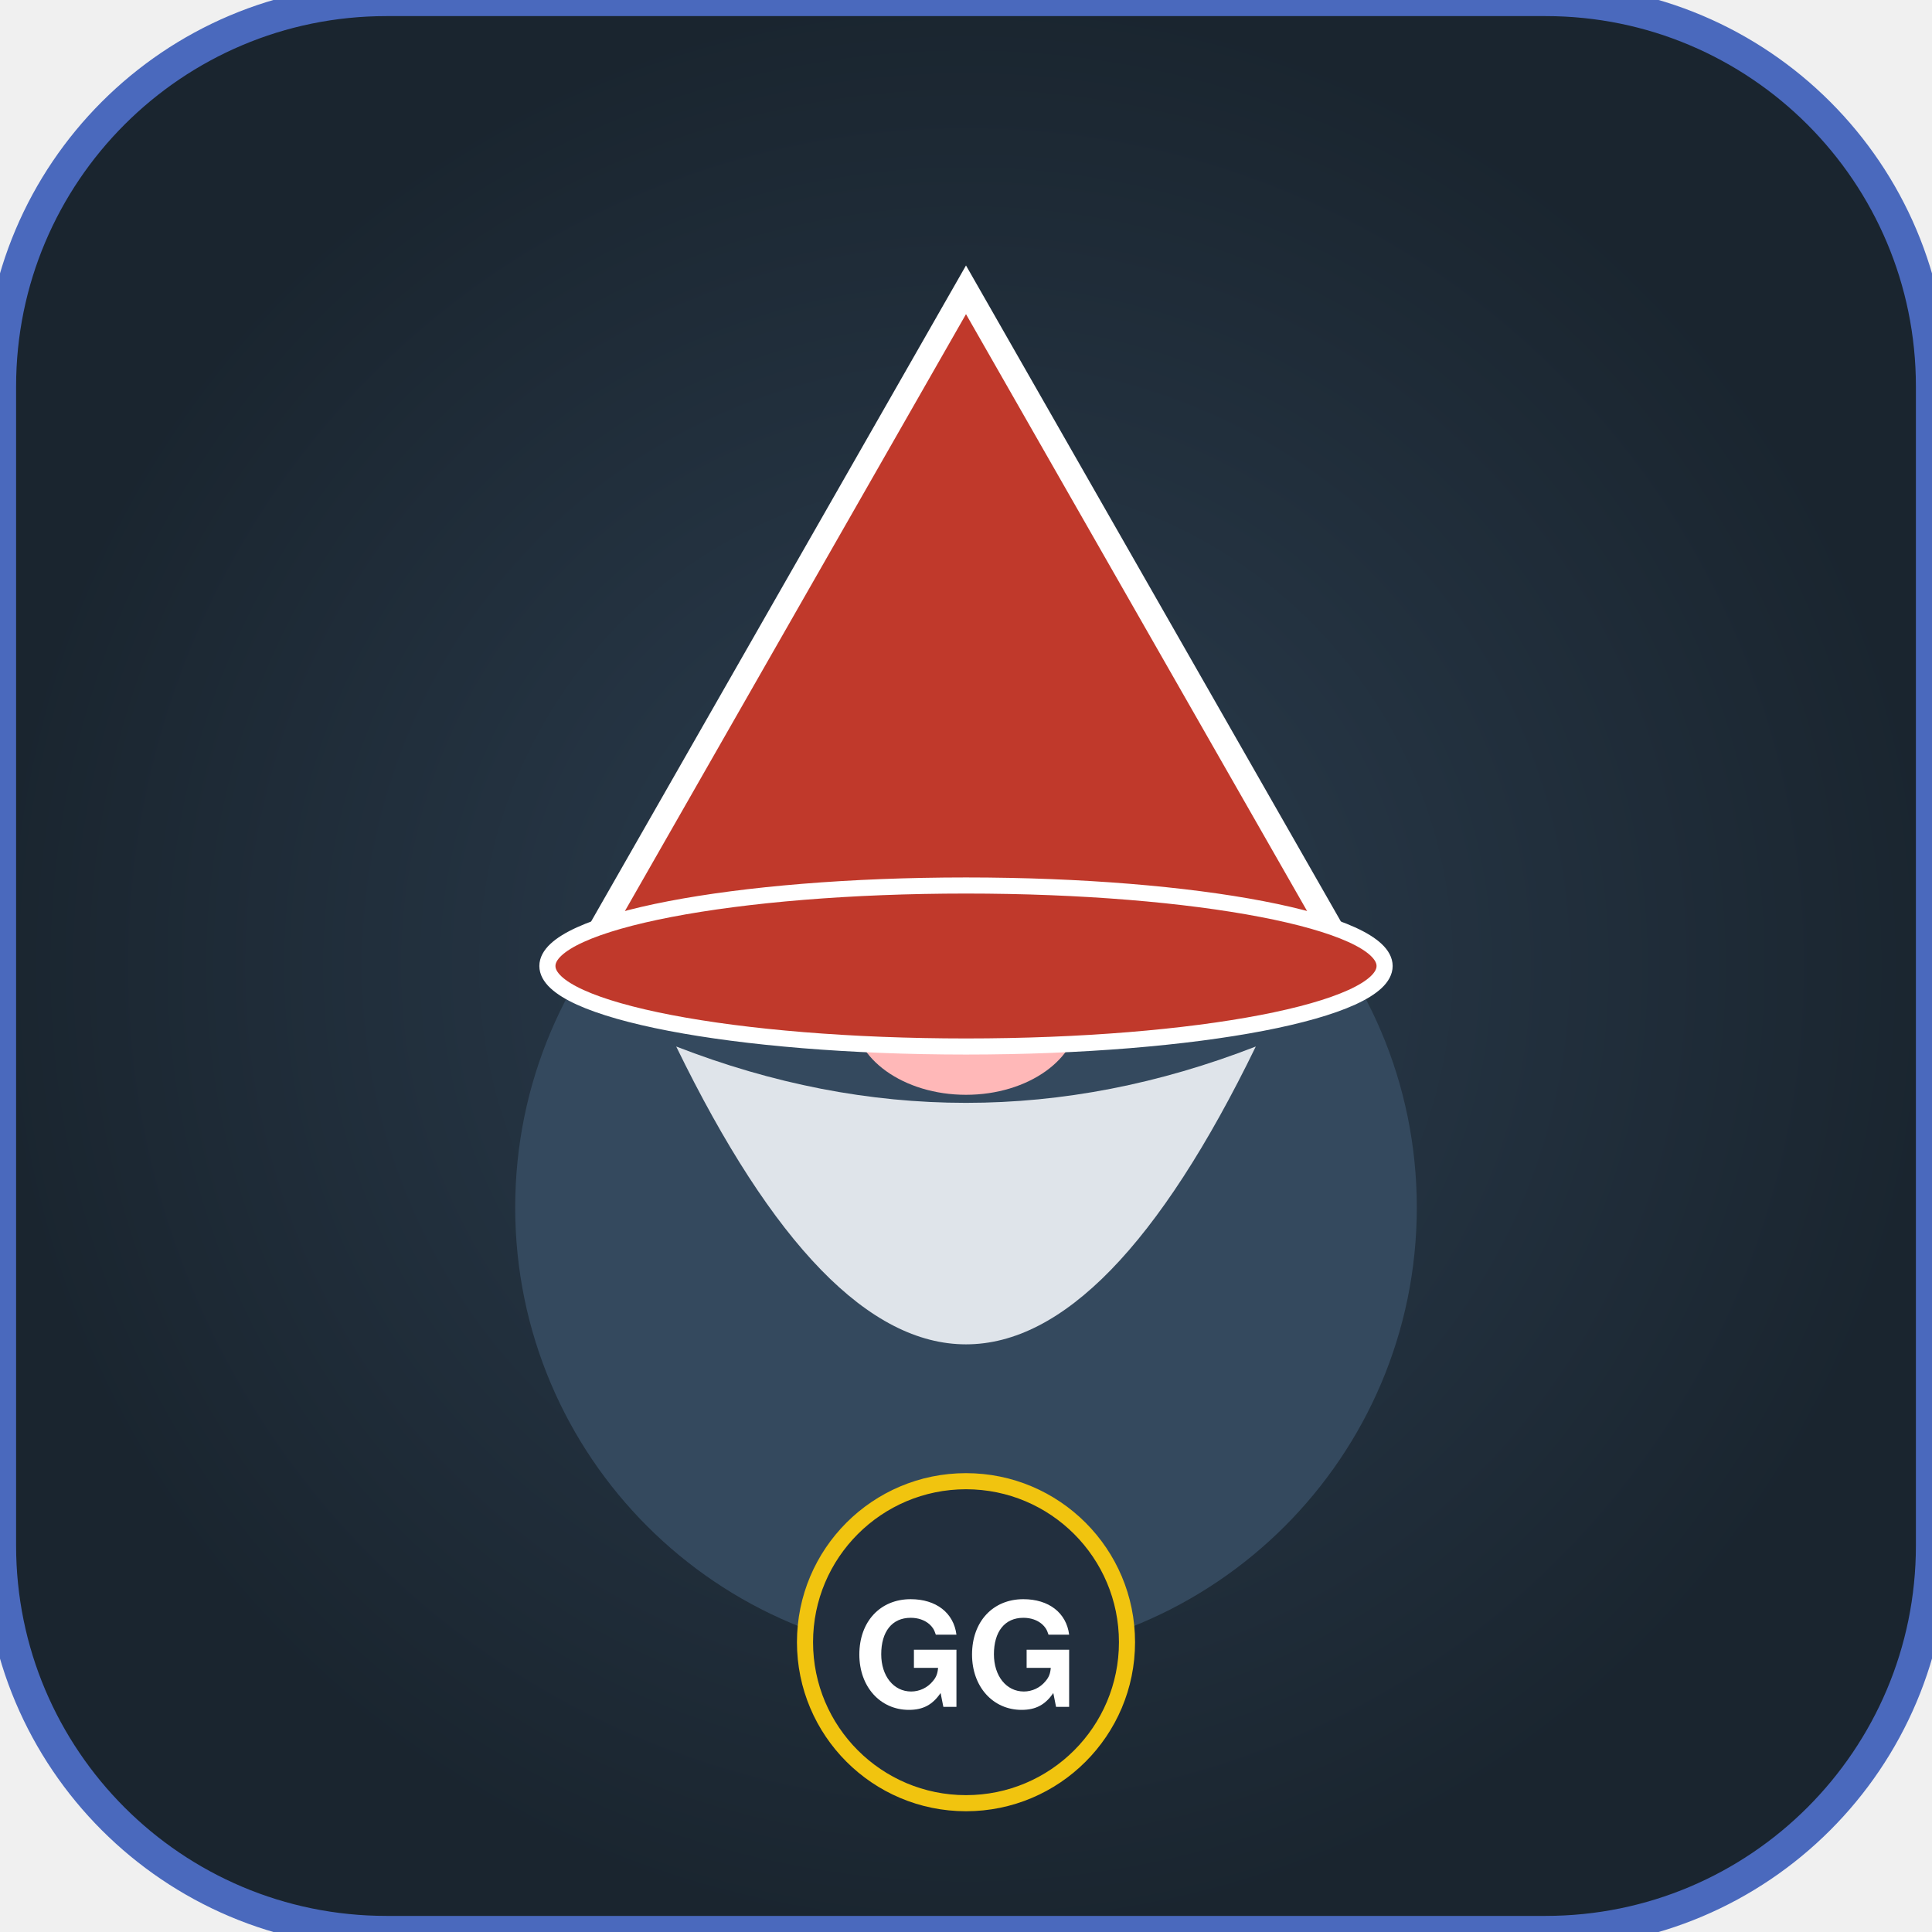
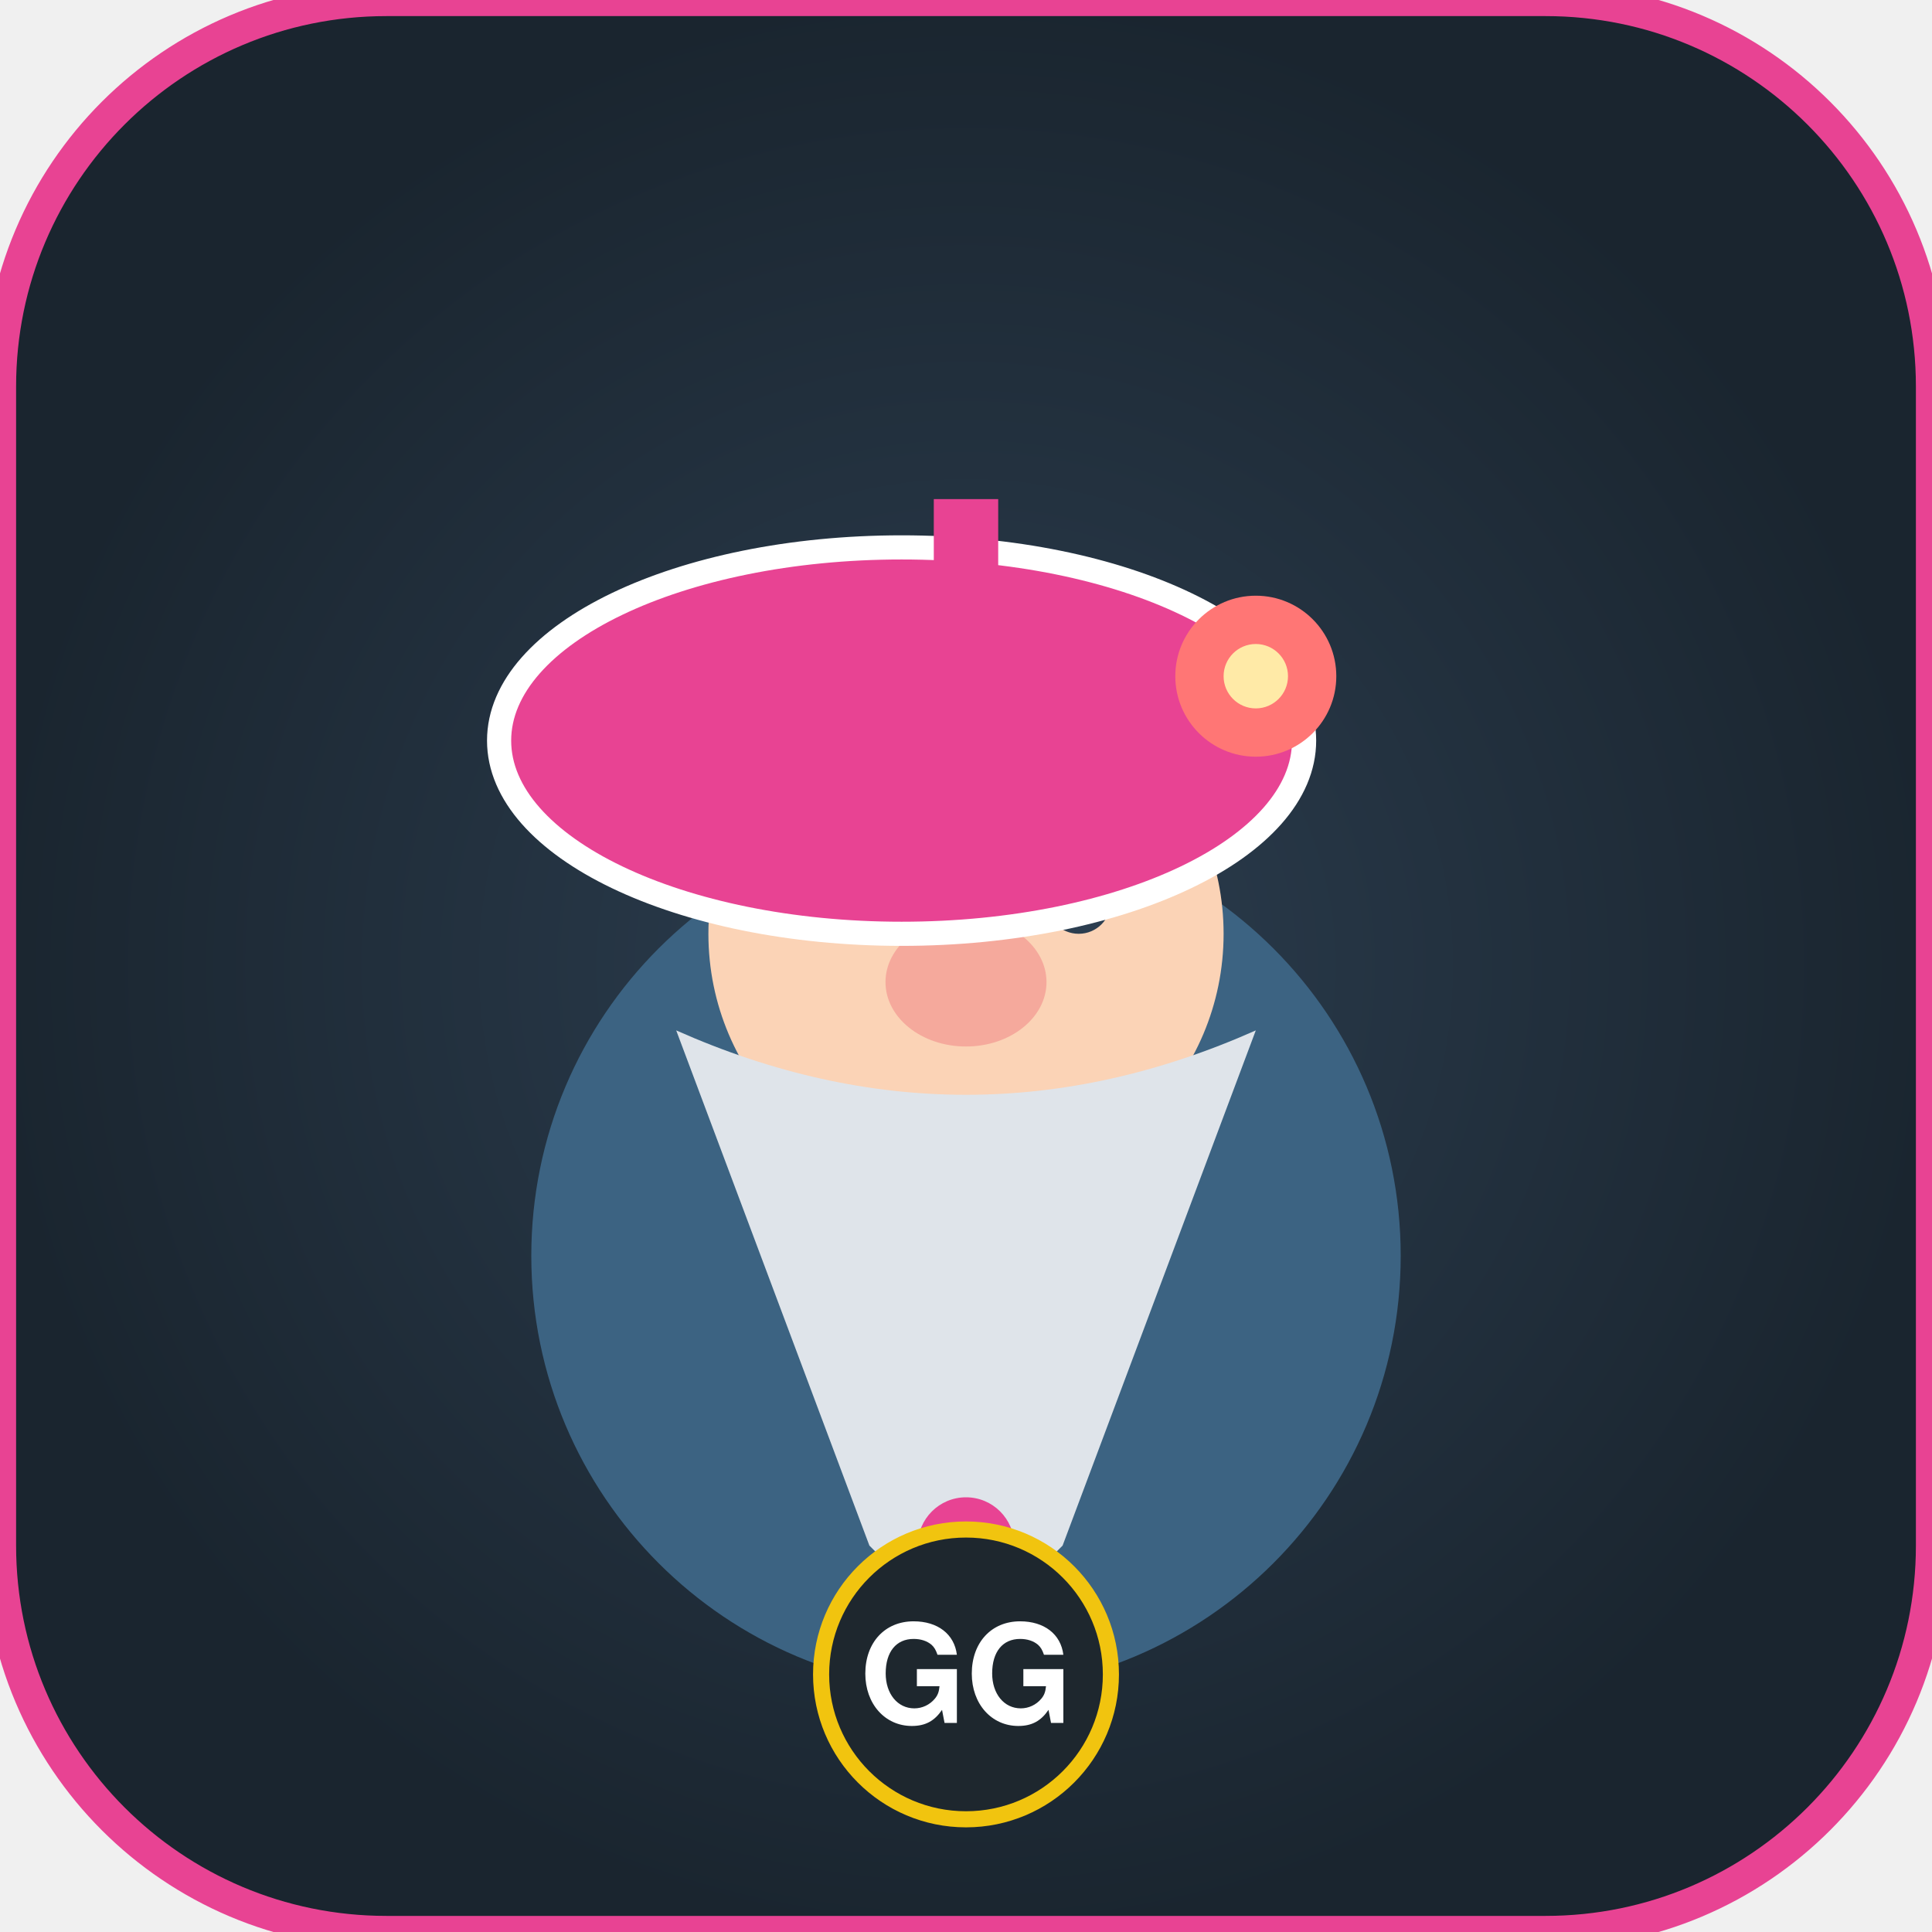
<svg xmlns="http://www.w3.org/2000/svg" viewBox="0 0 120 120" width="120" height="120">
  <defs>
    <radialGradient id="bg" cx="50%" cy="50%" r="50%">
      <stop offset="0%" stop-color="#2c3e50" />
      <stop offset="100%" stop-color="#1a252f" />
    </radialGradient>
  </defs>
-   <rect width="120" height="120" rx="24" fill="url(#bg)" stroke="#4a69bd" stroke-width="2" />
-   <circle cx="60" cy="75" r="28" fill="#34495e" />
-   <path d="M 42 65 Q 60 102 78 65 Q 60 72 42 65 Z" fill="#dfe4ea" />
-   <ellipse cx="60" cy="63" rx="7" ry="5" fill="#ffb8b8" />
-   <polygon points="36,60 60,18 84,60" fill="#c0392b" stroke="#ffffff" stroke-width="1.5" />
-   <ellipse cx="60" cy="60" rx="26" ry="5" fill="#c0392b" stroke="#ffffff" stroke-width="1" />
-   <circle cx="60" cy="102" r="10" fill="#222f3e" stroke="#f1c40f" stroke-width="1" />
-   <text x="60" y="106" font-family="Helvetica, Arial, sans-serif" font-size="9" font-weight="bold" fill="#ffffff" text-anchor="middle">GG</text>
+   <rect width="120" height="120" rx="24" fill="url(#bg)" stroke="#e84393" stroke-width="2" />
+   <circle cx="60" cy="78" r="27" fill="#3c6382" />
+   <circle cx="60" cy="58" r="16" fill="#fbd3b6" />
+   <path d="M 42 64 Q 60 72 78 64 L 66 96 L 60 102 L 54 96 Z" fill="#dfe4ea" />
+   <circle cx="60" cy="96" r="3" fill="#e84393" />
+   <circle cx="53" cy="56" r="2" fill="#2c3e50" />
+   <circle cx="67" cy="56" r="2" fill="#2c3e50" />
+   <ellipse cx="60" cy="61" rx="5" ry="4" fill="#f5a99c" />
+   <ellipse cx="56" cy="46" rx="25" ry="12" fill="#e84393" stroke="#fff" stroke-width="1.5" />
+   <rect x="58" y="31" width="4" height="6" fill="#e84393" />
+   <circle cx="78" cy="42" r="5" fill="#ff7675" />
+   <circle cx="78" cy="42" r="2" fill="#ffeaa7" />
+   <circle cx="60" cy="104" r="9" fill="#1e272e" stroke="#f1c40f" stroke-width="1" />
+   <text x="60" y="107" font-family="Helvetica, Arial, sans-serif" font-size="8.5" font-weight="bold" fill="#ffffff" text-anchor="middle">GG</text>
</svg>
